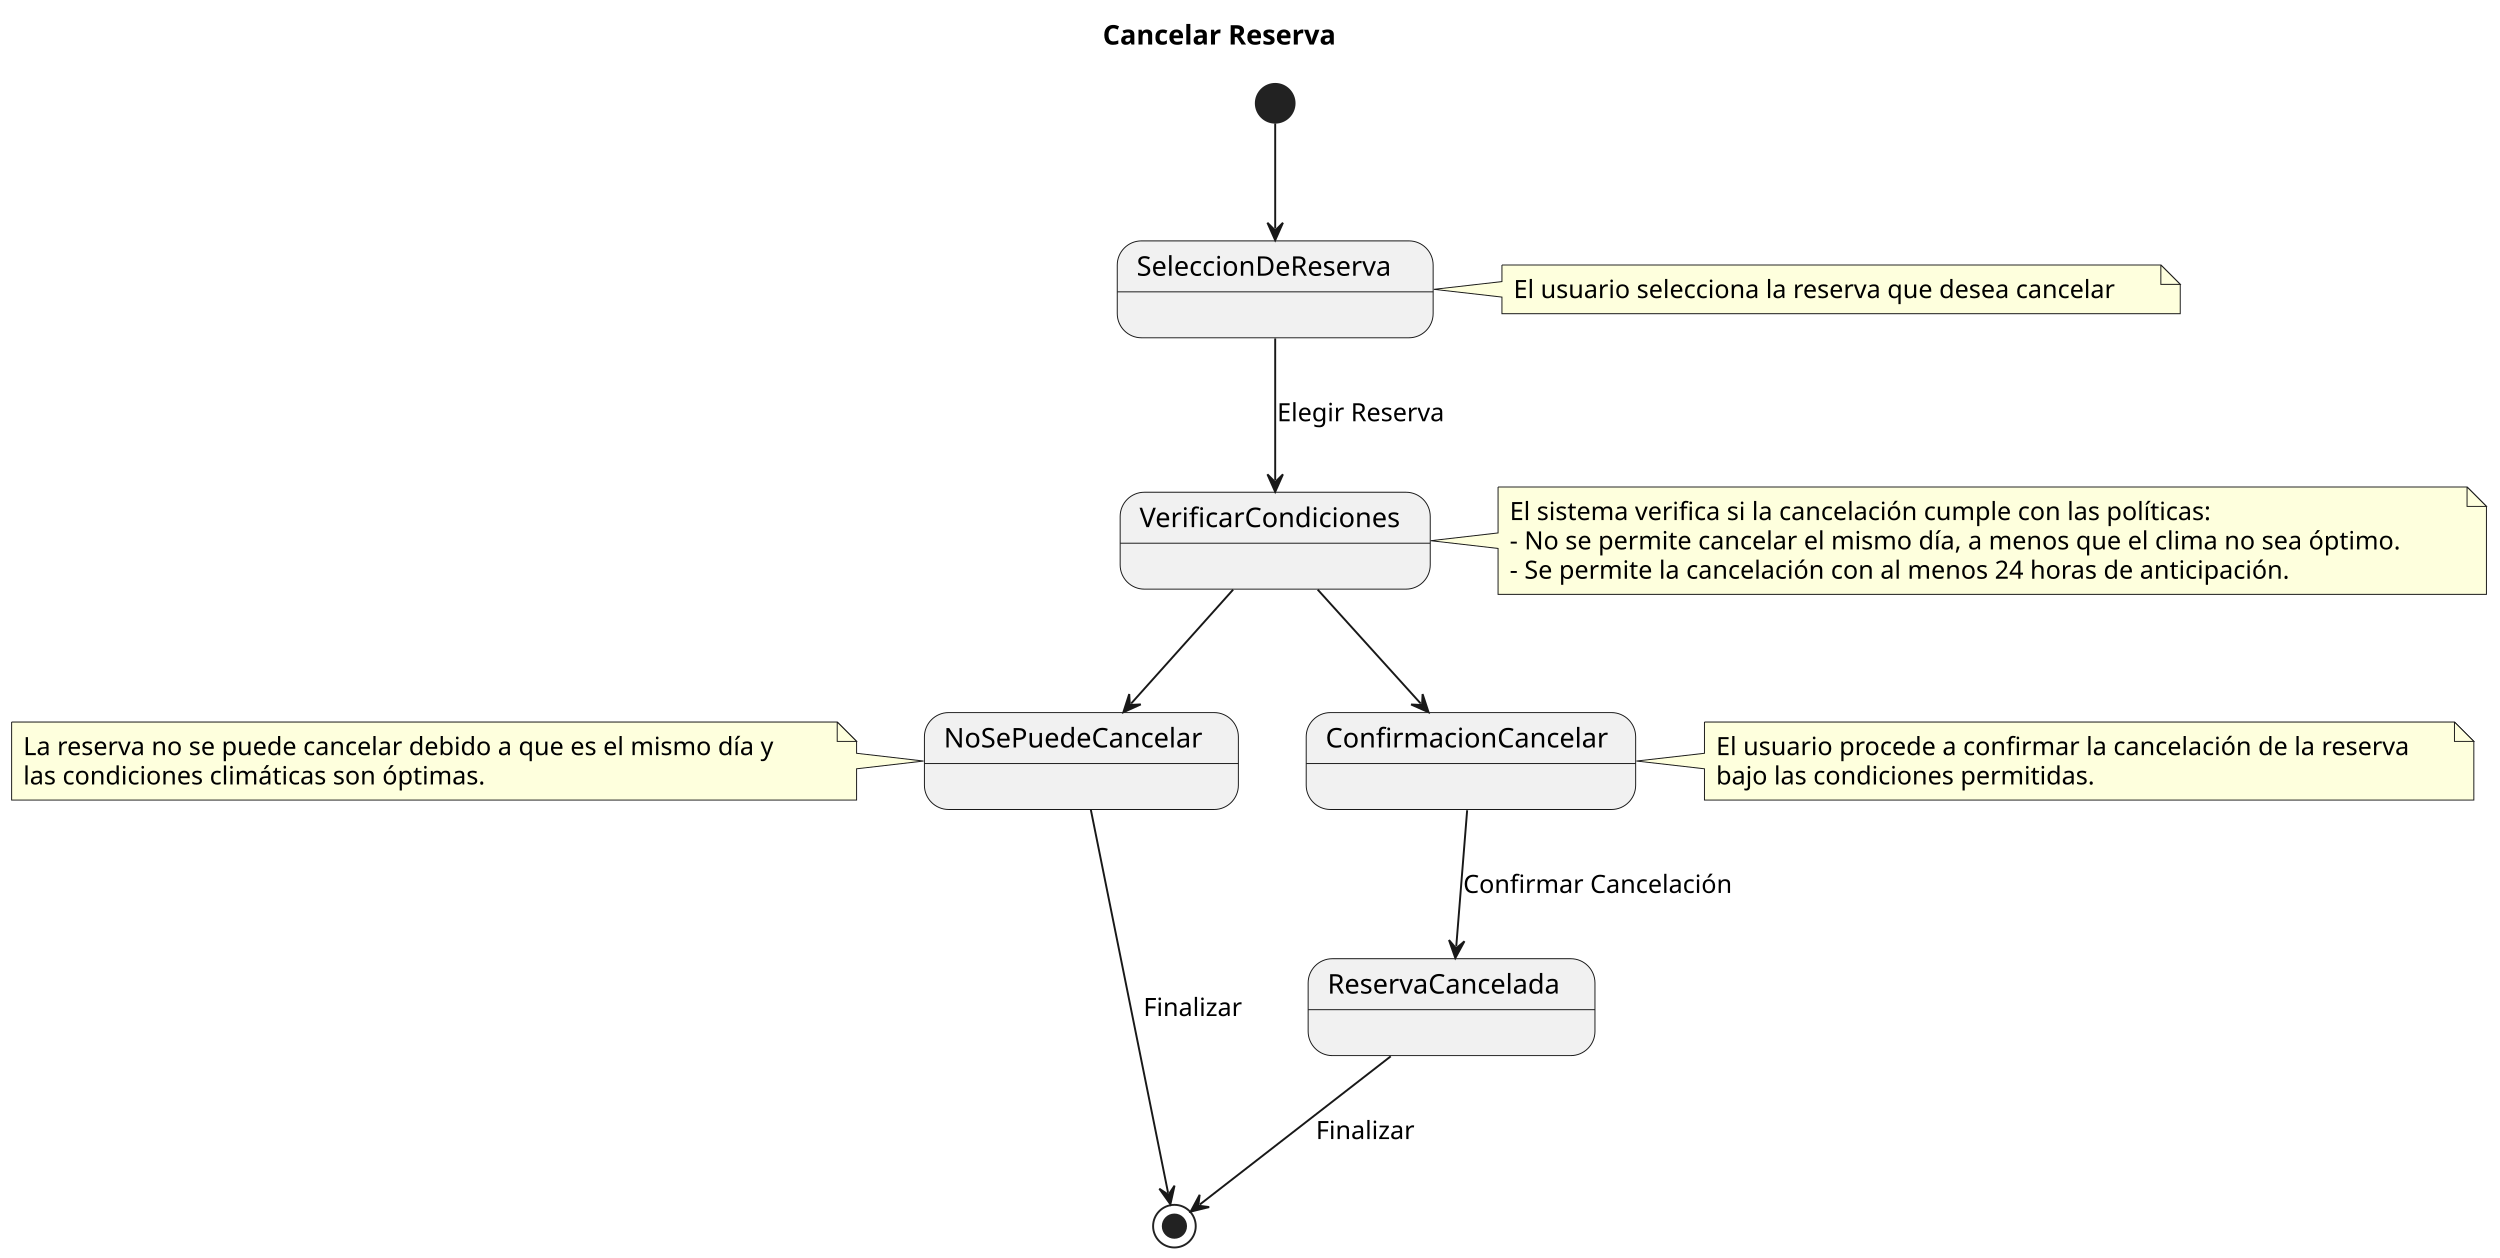
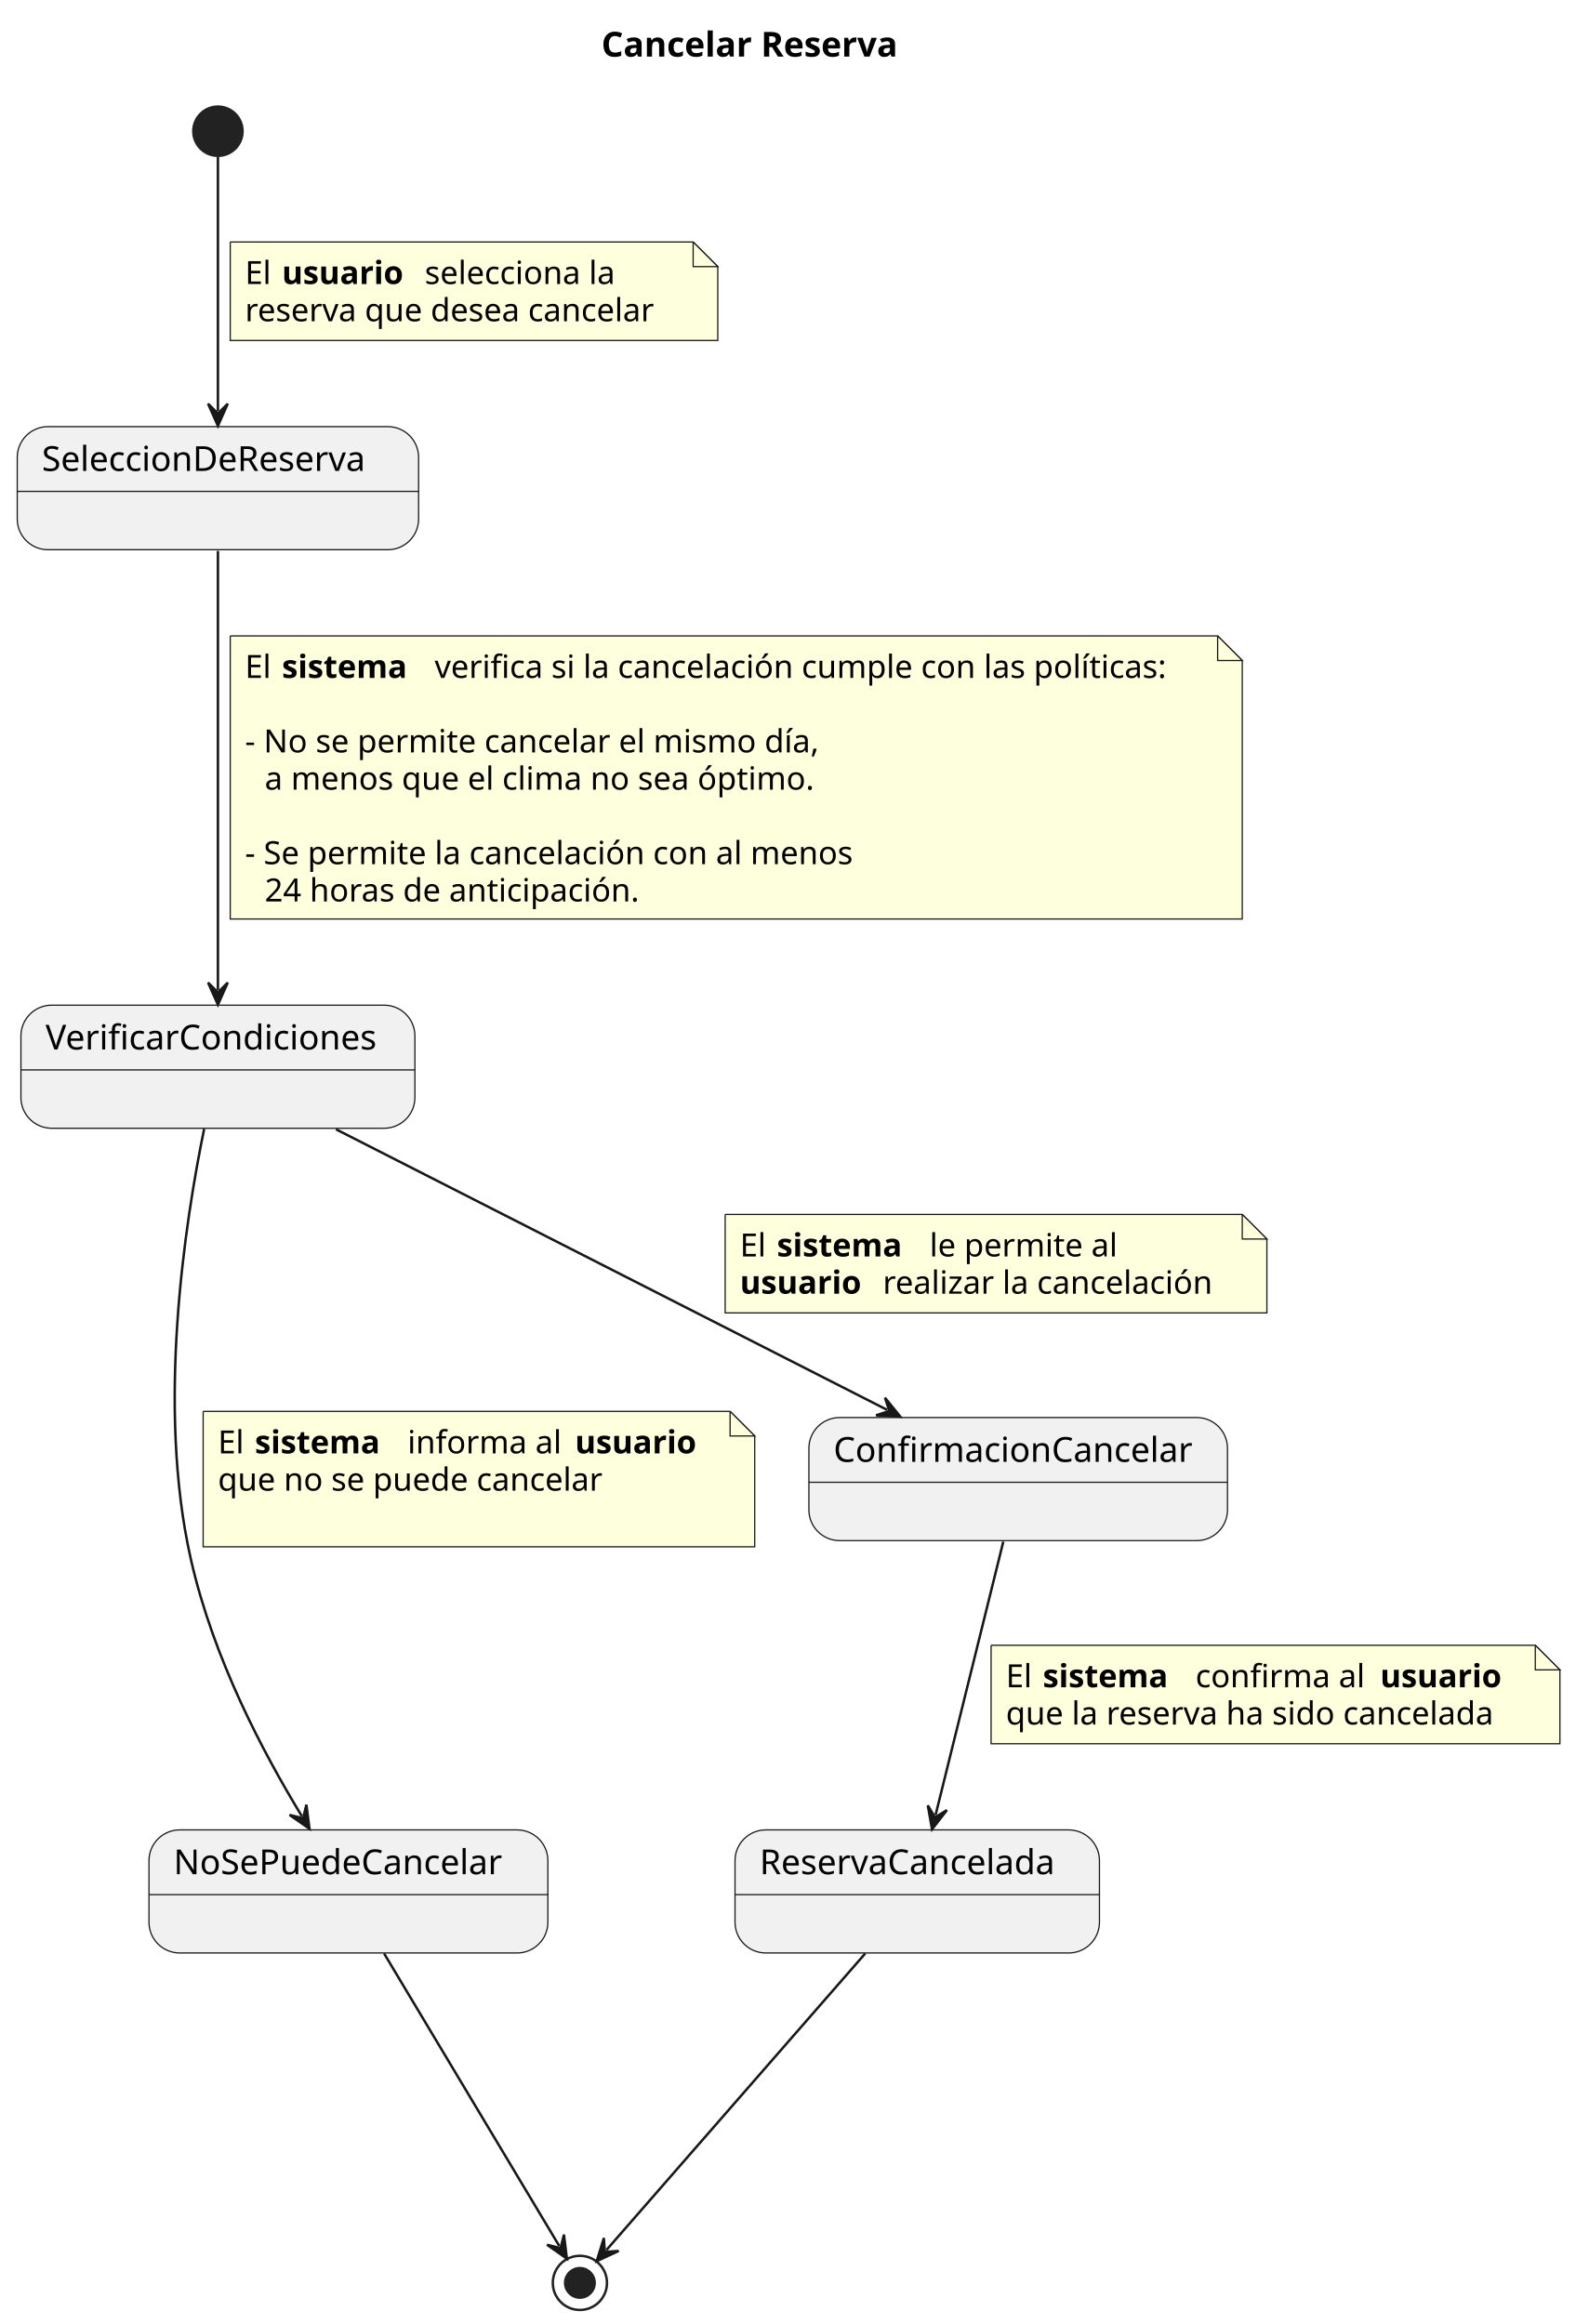
- <svg xmlns="http://www.w3.org/2000/svg" contentStyleType="text/css" height="649px" preserveAspectRatio="none" style="width:1290px;height:649px;background:#FFFFFF;" version="1.1" viewBox="0 0 1290 649" width="1290px" zoomAndPan="magnify">
+ <svg xmlns="http://www.w3.org/2000/svg" contentStyleType="text/css" height="944px" preserveAspectRatio="none" style="width:640px;height:944px;background:#FFFFFF;" version="1.1" viewBox="0 0 640 944" width="640px" zoomAndPan="magnify">
  <defs />
  <g>
-     <text fill="#000000" font-family="sans-serif" font-size="14" font-weight="bold" lengthAdjust="spacing" textLength="138" x="569" y="22.995">Cancelar Reserva</text>
-     <ellipse cx="658" cy="53.297" fill="#222222" rx="10" ry="10" style="stroke:#222222;stroke-width:1.0;" />
+     <text fill="#000000" font-family="sans-serif" font-size="14" font-weight="bold" lengthAdjust="spacing" textLength="138" x="244.25" y="22.995">Cancelar Reserva</text>
+     <ellipse cx="88.5" cy="53.297" fill="#222222" rx="10" ry="10" style="stroke:#222222;stroke-width:1.0;" />
    <g id="SeleccionDeReserva">
-       <rect fill="#F1F1F1" height="50" rx="12.5" ry="12.5" style="stroke:#181818;stroke-width:0.5;" width="163" x="576.5" y="124.297" />
-       <line style="stroke:#181818;stroke-width:0.5;" x1="576.5" x2="739.5" y1="150.594" y2="150.594" />
-       <text fill="#000000" font-family="sans-serif" font-size="14" lengthAdjust="spacing" textLength="143" x="586.5" y="142.292">SeleccionDeReserva</text>
-     </g>
-     <g id="elem_GMN5">
-       <path d="M775,136.737 L775,145.297 L739.84,149.297 L775,153.297 L775,161.87 A0,0 0 0 0 775,161.87 L1125,161.87 A0,0 0 0 0 1125,161.87 L1125,146.737 L1115,136.737 L775,136.737 A0,0 0 0 0 775,136.737 " fill="#FEFFDD" style="stroke:#181818;stroke-width:0.5;" />
-       <path d="M1115,136.737 L1115,146.737 L1125,146.737 L1115,136.737 " fill="#FEFFDD" style="stroke:#181818;stroke-width:0.5;" />
-       <text fill="#000000" font-family="sans-serif" font-size="13" lengthAdjust="spacing" textLength="329" x="781" y="153.804">El usuario selecciona la reserva que desea cancelar</text>
+       <rect fill="#F1F1F1" height="50" rx="12.5" ry="12.5" style="stroke:#181818;stroke-width:0.5;" width="163" x="7" y="173.297" />
+       <line style="stroke:#181818;stroke-width:0.5;" x1="7" x2="170" y1="199.594" y2="199.594" />
+       <text fill="#000000" font-family="sans-serif" font-size="14" lengthAdjust="spacing" textLength="143" x="17" y="191.292">SeleccionDeReserva</text>
    </g>
    <g id="VerificarCondiciones">
-       <rect fill="#F1F1F1" height="50" rx="12.5" ry="12.5" style="stroke:#181818;stroke-width:0.5;" width="160" x="578" y="253.997" />
-       <line style="stroke:#181818;stroke-width:0.5;" x1="578" x2="738" y1="280.294" y2="280.294" />
-       <text fill="#000000" font-family="sans-serif" font-size="14" lengthAdjust="spacing" textLength="140" x="588" y="271.992">VerificarCondiciones</text>
-     </g>
-     <g id="elem_GMN10">
-       <path d="M773,251.297 L773,274.997 L738.21,278.997 L773,282.997 L773,306.695 A0,0 0 0 0 773,306.695 L1283,306.695 A0,0 0 0 0 1283,306.695 L1283,261.297 L1273,251.297 L773,251.297 A0,0 0 0 0 773,251.297 " fill="#FEFFDD" style="stroke:#181818;stroke-width:0.5;" />
-       <path d="M1273,251.297 L1273,261.297 L1283,261.297 L1273,251.297 " fill="#FEFFDD" style="stroke:#181818;stroke-width:0.5;" />
-       <text fill="#000000" font-family="sans-serif" font-size="13" lengthAdjust="spacing" textLength="383" x="779" y="268.364">El sistema verifica si la cancelación cumple con las políticas:</text>
-       <text fill="#000000" font-family="sans-serif" font-size="13" lengthAdjust="spacing" textLength="489" x="779" y="283.497">- No se permite cancelar el mismo día, a menos que el clima no sea óptimo.</text>
-       <text fill="#000000" font-family="sans-serif" font-size="13" lengthAdjust="spacing" textLength="428" x="779" y="298.629">- Se permite la cancelación con al menos 24 horas de anticipación.</text>
+       <rect fill="#F1F1F1" height="50" rx="12.5" ry="12.5" style="stroke:#181818;stroke-width:0.5;" width="160" x="8.5" y="408.297" />
+       <line style="stroke:#181818;stroke-width:0.5;" x1="8.5" x2="168.5" y1="434.594" y2="434.594" />
+       <text fill="#000000" font-family="sans-serif" font-size="14" lengthAdjust="spacing" textLength="140" x="18.5" y="426.292">VerificarCondiciones</text>
    </g>
    <g id="NoSePuedeCancelar">
-       <rect fill="#F1F1F1" height="50" rx="12.5" ry="12.5" style="stroke:#181818;stroke-width:0.5;" width="162" x="477" y="367.697" />
-       <line style="stroke:#181818;stroke-width:0.5;" x1="477" x2="639" y1="393.994" y2="393.994" />
-       <text fill="#000000" font-family="sans-serif" font-size="14" lengthAdjust="spacing" textLength="142" x="487" y="385.692">NoSePuedeCancelar</text>
-     </g>
-     <g id="elem_GMN15">
-       <path d="M6,372.567 L6,412.832 A0,0 0 0 0 6,412.832 L442,412.832 A0,0 0 0 0 442,412.832 L442,396.697 L476.58,392.697 L442,388.697 L442,382.567 L432,372.567 L6,372.567 A0,0 0 0 0 6,372.567 " fill="#FEFFDD" style="stroke:#181818;stroke-width:0.5;" />
-       <path d="M432,372.567 L432,382.567 L442,382.567 L432,372.567 " fill="#FEFFDD" style="stroke:#181818;stroke-width:0.5;" />
-       <text fill="#000000" font-family="sans-serif" font-size="13" lengthAdjust="spacing" textLength="411" x="12" y="389.634">La reserva no se puede cancelar debido a que es el mismo día y</text>
-       <text fill="#000000" font-family="sans-serif" font-size="13" lengthAdjust="spacing" textLength="252" x="12" y="404.767">las condiciones climáticas son óptimas.</text>
+       <rect fill="#F1F1F1" height="50" rx="12.5" ry="12.5" style="stroke:#181818;stroke-width:0.5;" width="162" x="60.5" y="743.297" />
+       <line style="stroke:#181818;stroke-width:0.5;" x1="60.5" x2="222.5" y1="769.594" y2="769.594" />
+       <text fill="#000000" font-family="sans-serif" font-size="14" lengthAdjust="spacing" textLength="142" x="70.5" y="761.292">NoSePuedeCancelar</text>
    </g>
    <g id="ConfirmacionCancelar">
-       <rect fill="#F1F1F1" height="50" rx="12.5" ry="12.5" style="stroke:#181818;stroke-width:0.5;" width="170" x="674" y="367.697" />
-       <line style="stroke:#181818;stroke-width:0.5;" x1="674" x2="844" y1="393.994" y2="393.994" />
-       <text fill="#000000" font-family="sans-serif" font-size="14" lengthAdjust="spacing" textLength="150" x="684" y="385.692">ConfirmacionCancelar</text>
-     </g>
-     <g id="elem_GMN20">
-       <path d="M879.5,372.567 L879.5,388.697 L844.36,392.697 L879.5,396.697 L879.5,412.832 A0,0 0 0 0 879.5,412.832 L1276.5,412.832 A0,0 0 0 0 1276.5,412.832 L1276.5,382.567 L1266.5,372.567 L879.5,372.567 A0,0 0 0 0 879.5,372.567 " fill="#FEFFDD" style="stroke:#181818;stroke-width:0.5;" />
-       <path d="M1266.5,372.567 L1266.5,382.567 L1276.5,382.567 L1266.5,372.567 " fill="#FEFFDD" style="stroke:#181818;stroke-width:0.5;" />
-       <text fill="#000000" font-family="sans-serif" font-size="13" lengthAdjust="spacing" textLength="376" x="885.5" y="389.634">El usuario procede a confirmar la cancelación de la reserva</text>
-       <text fill="#000000" font-family="sans-serif" font-size="13" lengthAdjust="spacing" textLength="204" x="885.5" y="404.767">bajo las condiciones permitidas.</text>
+       <rect fill="#F1F1F1" height="50" rx="12.5" ry="12.5" style="stroke:#181818;stroke-width:0.5;" width="170" x="328.5" y="575.797" />
+       <line style="stroke:#181818;stroke-width:0.5;" x1="328.5" x2="498.5" y1="602.094" y2="602.094" />
+       <text fill="#000000" font-family="sans-serif" font-size="14" lengthAdjust="spacing" textLength="150" x="338.5" y="593.792">ConfirmacionCancelar</text>
    </g>
    <g id="ReservaCancelada">
-       <rect fill="#F1F1F1" height="50" rx="12.5" ry="12.5" style="stroke:#181818;stroke-width:0.5;" width="148" x="675" y="494.697" />
-       <line style="stroke:#181818;stroke-width:0.5;" x1="675" x2="823" y1="520.994" y2="520.994" />
-       <text fill="#000000" font-family="sans-serif" font-size="14" lengthAdjust="spacing" textLength="128" x="685" y="512.692">ReservaCancelada</text>
+       <rect fill="#F1F1F1" height="50" rx="12.5" ry="12.5" style="stroke:#181818;stroke-width:0.5;" width="148" x="298.5" y="743.297" />
+       <line style="stroke:#181818;stroke-width:0.5;" x1="298.5" x2="446.5" y1="769.594" y2="769.594" />
+       <text fill="#000000" font-family="sans-serif" font-size="14" lengthAdjust="spacing" textLength="128" x="308.5" y="761.292">ReservaCancelada</text>
    </g>
-     <ellipse cx="606" cy="632.697" fill="none" rx="11" ry="11" style="stroke:#222222;stroke-width:1.0;" />
-     <ellipse cx="606" cy="632.697" fill="#222222" rx="6" ry="6" style="stroke:#222222;stroke-width:1.0;" />
+     <ellipse cx="235.5" cy="927.297" fill="none" rx="11" ry="11" style="stroke:#222222;stroke-width:1.0;" />
+     <ellipse cx="235.5" cy="927.297" fill="#222222" rx="6" ry="6" style="stroke:#222222;stroke-width:1.0;" />
    <g id="link_*start*_SeleccionDeReserva">
-       <path d="M658,63.657 C658,77.587 658,98.257 658,117.947 " fill="none" id="*start*-to-SeleccionDeReserva" style="stroke:#181818;stroke-width:1.0;" />
-       <polygon fill="#181818" points="658,123.947,662,114.947,658,118.947,654,114.947,658,123.947" style="stroke:#181818;stroke-width:1.0;" />
+       <path d="M88.5,63.677 C88.5,85.617 88.5,134.817 88.5,166.987 " fill="none" id="*start*-to-SeleccionDeReserva" style="stroke:#181818;stroke-width:1.0;" />
+       <polygon fill="#181818" points="88.5,172.987,92.5,163.987,88.5,167.987,84.5,163.987,88.5,172.987" style="stroke:#181818;stroke-width:1.0;" />
+       <path d="M93.5,98.297 L93.5,138.297 L291.5,138.297 L291.5,108.297 L281.5,98.297 L93.5,98.297 " fill="#FEFFDD" style="stroke:#181818;stroke-width:0.5;" />
+       <path d="M281.5,98.297 L281.5,108.297 L291.5,108.297 L281.5,98.297 " fill="#FEFFDD" style="stroke:#181818;stroke-width:0.5;" />
+       <text fill="#000000" font-family="sans-serif" font-size="13" lengthAdjust="spacing" textLength="11" x="99.5" y="115.364">El</text>
+       <text fill="#000000" font-family="sans-serif" font-size="13" font-weight="bold" lengthAdjust="spacing" textLength="54" x="114.5" y="115.364">usuario</text>
+       <text fill="#000000" font-family="sans-serif" font-size="13" lengthAdjust="spacing" textLength="82" x="172.5" y="115.364">selecciona la</text>
+       <text fill="#000000" font-family="sans-serif" font-size="13" lengthAdjust="spacing" textLength="177" x="99.5" y="130.497">reserva que desea cancelar</text>
    </g>
    <g id="link_SeleccionDeReserva_VerificarCondiciones">
-       <path d="M658,174.617 C658,197.337 658,225.077 658,247.767 " fill="none" id="SeleccionDeReserva-to-VerificarCondiciones" style="stroke:#181818;stroke-width:1.0;" />
-       <polygon fill="#181818" points="658,253.767,662,244.767,658,248.767,654,244.767,658,253.767" style="stroke:#181818;stroke-width:1.0;" />
-       <text fill="#000000" font-family="sans-serif" font-size="13" lengthAdjust="spacing" textLength="90" x="659" y="217.364">Elegir Reserva</text>
+       <path d="M88.5,223.787 C88.5,268.657 88.5,357.507 88.5,402.127 " fill="none" id="SeleccionDeReserva-to-VerificarCondiciones" style="stroke:#181818;stroke-width:1.0;" />
+       <polygon fill="#181818" points="88.5,408.127,92.5,399.127,88.5,403.127,84.5,399.127,88.5,408.127" style="stroke:#181818;stroke-width:1.0;" />
+       <path d="M93.5,258.297 L93.5,373.297 L504.5,373.297 L504.5,268.297 L494.5,258.297 L93.5,258.297 " fill="#FEFFDD" style="stroke:#181818;stroke-width:0.5;" />
+       <path d="M494.5,258.297 L494.5,268.297 L504.5,268.297 L494.5,258.297 " fill="#FEFFDD" style="stroke:#181818;stroke-width:0.5;" />
+       <text fill="#000000" font-family="sans-serif" font-size="13" lengthAdjust="spacing" textLength="11" x="99.5" y="275.364">El</text>
+       <text fill="#000000" font-family="sans-serif" font-size="13" font-weight="bold" lengthAdjust="spacing" textLength="58" x="114.5" y="275.364">sistema</text>
+       <text fill="#000000" font-family="sans-serif" font-size="13" lengthAdjust="spacing" textLength="313" x="176.5" y="275.364">verifica si la cancelación cumple con las políticas:</text>
+       <text fill="#000000" font-family="sans-serif" font-size="13" lengthAdjust="spacing" textLength="4" x="99.5" y="290.497"> </text>
+       <text fill="#000000" font-family="sans-serif" font-size="13" lengthAdjust="spacing" textLength="248" x="99.5" y="305.629">- No se permite cancelar el mismo día,</text>
+       <text fill="#000000" font-family="sans-serif" font-size="13" lengthAdjust="spacing" textLength="237" x="107.5" y="320.762">a menos que el clima no sea óptimo.</text>
+       <text fill="#000000" font-family="sans-serif" font-size="13" lengthAdjust="spacing" textLength="4" x="99.5" y="335.895"> </text>
+       <text fill="#000000" font-family="sans-serif" font-size="13" lengthAdjust="spacing" textLength="264" x="99.5" y="351.028">- Se permite la cancelación con al menos</text>
+       <text fill="#000000" font-family="sans-serif" font-size="13" lengthAdjust="spacing" textLength="160" x="107.5" y="366.161">24 horas de anticipación.</text>
    </g>
    <g id="link_VerificarCondiciones_NoSePuedeCancelar">
-       <path d="M636.3,304.237 C619.53,322.967 600.422,344.317 583.662,363.037 " fill="none" id="VerificarCondiciones-to-NoSePuedeCancelar" style="stroke:#181818;stroke-width:1.0;" />
-       <polygon fill="#181818" points="579.66,367.507,588.643,363.47,582.995,363.782,582.683,358.134,579.66,367.507" style="stroke:#181818;stroke-width:1.0;" />
+       <path d="M82.91,458.547 C75.14,496.387 63.51,571.537 77.5,633.297 C86.73,674.027 106.796,711.738 122.566,737.708 " fill="none" id="VerificarCondiciones-to-NoSePuedeCancelar" style="stroke:#181818;stroke-width:1.0;" />
+       <polygon fill="#181818" points="125.68,742.837,124.428,733.068,123.085,738.563,117.59,737.22,125.68,742.837" style="stroke:#181818;stroke-width:1.0;" />
+       <path d="M82.5,573.297 L82.5,628.297 L306.5,628.297 L306.5,583.297 L296.5,573.297 L82.5,573.297 " fill="#FEFFDD" style="stroke:#181818;stroke-width:0.5;" />
+       <path d="M296.5,573.297 L296.5,583.297 L306.5,583.297 L296.5,573.297 " fill="#FEFFDD" style="stroke:#181818;stroke-width:0.5;" />
+       <text fill="#000000" font-family="sans-serif" font-size="13" lengthAdjust="spacing" textLength="11" x="88.5" y="590.364">El</text>
+       <text fill="#000000" font-family="sans-serif" font-size="13" font-weight="bold" lengthAdjust="spacing" textLength="58" x="103.5" y="590.364">sistema</text>
+       <text fill="#000000" font-family="sans-serif" font-size="13" lengthAdjust="spacing" textLength="64" x="165.5" y="590.364">informa al</text>
+       <text fill="#000000" font-family="sans-serif" font-size="13" font-weight="bold" lengthAdjust="spacing" textLength="54" x="233.5" y="590.364">usuario</text>
+       <text fill="#000000" font-family="sans-serif" font-size="13" lengthAdjust="spacing" textLength="4" x="287.5" y="590.364"> </text>
+       <text fill="#000000" font-family="sans-serif" font-size="13" lengthAdjust="spacing" textLength="165" x="88.5" y="605.497">que no se puede cancelar</text>
+       <text fill="#000000" font-family="sans-serif" font-size="13" lengthAdjust="spacing" textLength="4" x="88.5" y="620.629"> </text>
    </g>
    <g id="link_VerificarCondiciones_ConfirmacionCancelar">
-       <path d="M679.92,304.237 C696.86,322.967 716.176,344.337 733.106,363.057 " fill="none" id="VerificarCondiciones-to-ConfirmacionCancelar" style="stroke:#181818;stroke-width:1.0;" />
-       <polygon fill="#181818" points="737.13,367.507,734.06,358.149,733.776,363.798,728.126,363.515,737.13,367.507" style="stroke:#181818;stroke-width:1.0;" />
+       <path d="M136.45,458.717 C197.99,490.057 298.763,541.375 360.263,572.685 " fill="none" id="VerificarCondiciones-to-ConfirmacionCancelar" style="stroke:#181818;stroke-width:1.0;" />
+       <polygon fill="#181818" points="365.61,575.407,359.404,567.759,361.154,573.138,355.775,574.888,365.61,575.407" style="stroke:#181818;stroke-width:1.0;" />
+       <path d="M294.5,493.297 L294.5,533.297 L514.5,533.297 L514.5,503.297 L504.5,493.297 L294.5,493.297 " fill="#FEFFDD" style="stroke:#181818;stroke-width:0.5;" />
+       <path d="M504.5,493.297 L504.5,503.297 L514.5,503.297 L504.5,493.297 " fill="#FEFFDD" style="stroke:#181818;stroke-width:0.5;" />
+       <text fill="#000000" font-family="sans-serif" font-size="13" lengthAdjust="spacing" textLength="11" x="300.5" y="510.364">El</text>
+       <text fill="#000000" font-family="sans-serif" font-size="13" font-weight="bold" lengthAdjust="spacing" textLength="58" x="315.5" y="510.364">sistema</text>
+       <text fill="#000000" font-family="sans-serif" font-size="13" lengthAdjust="spacing" textLength="80" x="377.5" y="510.364">le permite al</text>
+       <text fill="#000000" font-family="sans-serif" font-size="13" font-weight="bold" lengthAdjust="spacing" textLength="54" x="300.5" y="525.497">usuario</text>
+       <text fill="#000000" font-family="sans-serif" font-size="13" lengthAdjust="spacing" textLength="141" x="358.5" y="525.497">realizar la cancelación</text>
    </g>
    <g id="link_ConfirmacionCancelar_ReservaCancelada">
-       <path d="M757.05,418.097 C755.29,440.117 753.188,466.376 751.428,488.376 " fill="none" id="ConfirmacionCancelar-to-ReservaCancelada" style="stroke:#181818;stroke-width:1.0;" />
-       <polygon fill="#181818" points="750.95,494.357,755.655,485.704,751.349,489.373,747.68,485.067,750.95,494.357" style="stroke:#181818;stroke-width:1.0;" />
-       <text fill="#000000" font-family="sans-serif" font-size="13" lengthAdjust="spacing" textLength="144" x="755" y="460.764">Confirmar Cancelación</text>
+       <path d="M407.45,626.217 C399.68,657.597 387.702,705.923 379.952,737.223 " fill="none" id="ConfirmacionCancelar-to-ReservaCancelada" style="stroke:#181818;stroke-width:1.0;" />
+       <polygon fill="#181818" points="378.51,743.047,384.556,735.272,379.712,738.193,376.79,733.349,378.51,743.047" style="stroke:#181818;stroke-width:1.0;" />
+       <path d="M402.5,668.297 L402.5,708.297 L633.5,708.297 L633.5,678.297 L623.5,668.297 L402.5,668.297 " fill="#FEFFDD" style="stroke:#181818;stroke-width:0.5;" />
+       <path d="M623.5,668.297 L623.5,678.297 L633.5,678.297 L623.5,668.297 " fill="#FEFFDD" style="stroke:#181818;stroke-width:0.5;" />
+       <text fill="#000000" font-family="sans-serif" font-size="13" lengthAdjust="spacing" textLength="11" x="408.5" y="685.364">El</text>
+       <text fill="#000000" font-family="sans-serif" font-size="13" font-weight="bold" lengthAdjust="spacing" textLength="58" x="423.5" y="685.364">sistema</text>
+       <text fill="#000000" font-family="sans-serif" font-size="13" lengthAdjust="spacing" textLength="71" x="485.5" y="685.364">confirma al</text>
+       <text fill="#000000" font-family="sans-serif" font-size="13" font-weight="bold" lengthAdjust="spacing" textLength="54" x="560.5" y="685.364">usuario</text>
+       <text fill="#000000" font-family="sans-serif" font-size="13" lengthAdjust="spacing" textLength="210" x="408.5" y="700.497">que la reserva ha sido cancelada</text>
    </g>
    <g id="link_NoSePuedeCancelar_*end*">
-       <path d="M562.87,417.827 C573.16,468.877 595.604,580.155 602.734,615.525 " fill="none" id="NoSePuedeCancelar-to-*end*" style="stroke:#181818;stroke-width:1.0;" />
-       <polygon fill="#181818" points="603.92,621.407,606.063,611.794,602.932,616.505,598.22,613.375,603.92,621.407" style="stroke:#181818;stroke-width:1.0;" />
-       <text fill="#000000" font-family="sans-serif" font-size="13" lengthAdjust="spacing" textLength="52" x="590" y="524.264">Finalizar</text>
+       <path d="M155.98,793.487 C177.3,829.097 213.047,888.81 227.137,912.33 " fill="none" id="NoSePuedeCancelar-to-*end*" style="stroke:#181818;stroke-width:1.0;" />
+       <polygon fill="#181818" points="230.22,917.477,229.026,907.701,227.65,913.188,222.163,911.812,230.22,917.477" style="stroke:#181818;stroke-width:1.0;" />
    </g>
    <g id="link_ReservaCancelada_*end*">
-       <path d="M717.62,545.057 C684.4,570.837 638.85,606.198 619.11,621.518 " fill="none" id="ReservaCancelada-to-*end*" style="stroke:#181818;stroke-width:1.0;" />
-       <polygon fill="#181818" points="614.37,625.197,623.932,622.839,618.32,622.131,619.028,616.519,614.37,625.197" style="stroke:#181818;stroke-width:1.0;" />
-       <text fill="#000000" font-family="sans-serif" font-size="13" lengthAdjust="spacing" textLength="52" x="679" y="587.764">Finalizar</text>
+       <path d="M351.39,793.487 C319.87,829.607 266.024,891.316 246.274,913.956 " fill="none" id="ReservaCancelada-to-*end*" style="stroke:#181818;stroke-width:1.0;" />
+       <polygon fill="#181818" points="242.33,918.477,251.261,914.324,245.617,914.709,245.232,909.065,242.33,918.477" style="stroke:#181818;stroke-width:1.0;" />
    </g>
  </g>
</svg>
